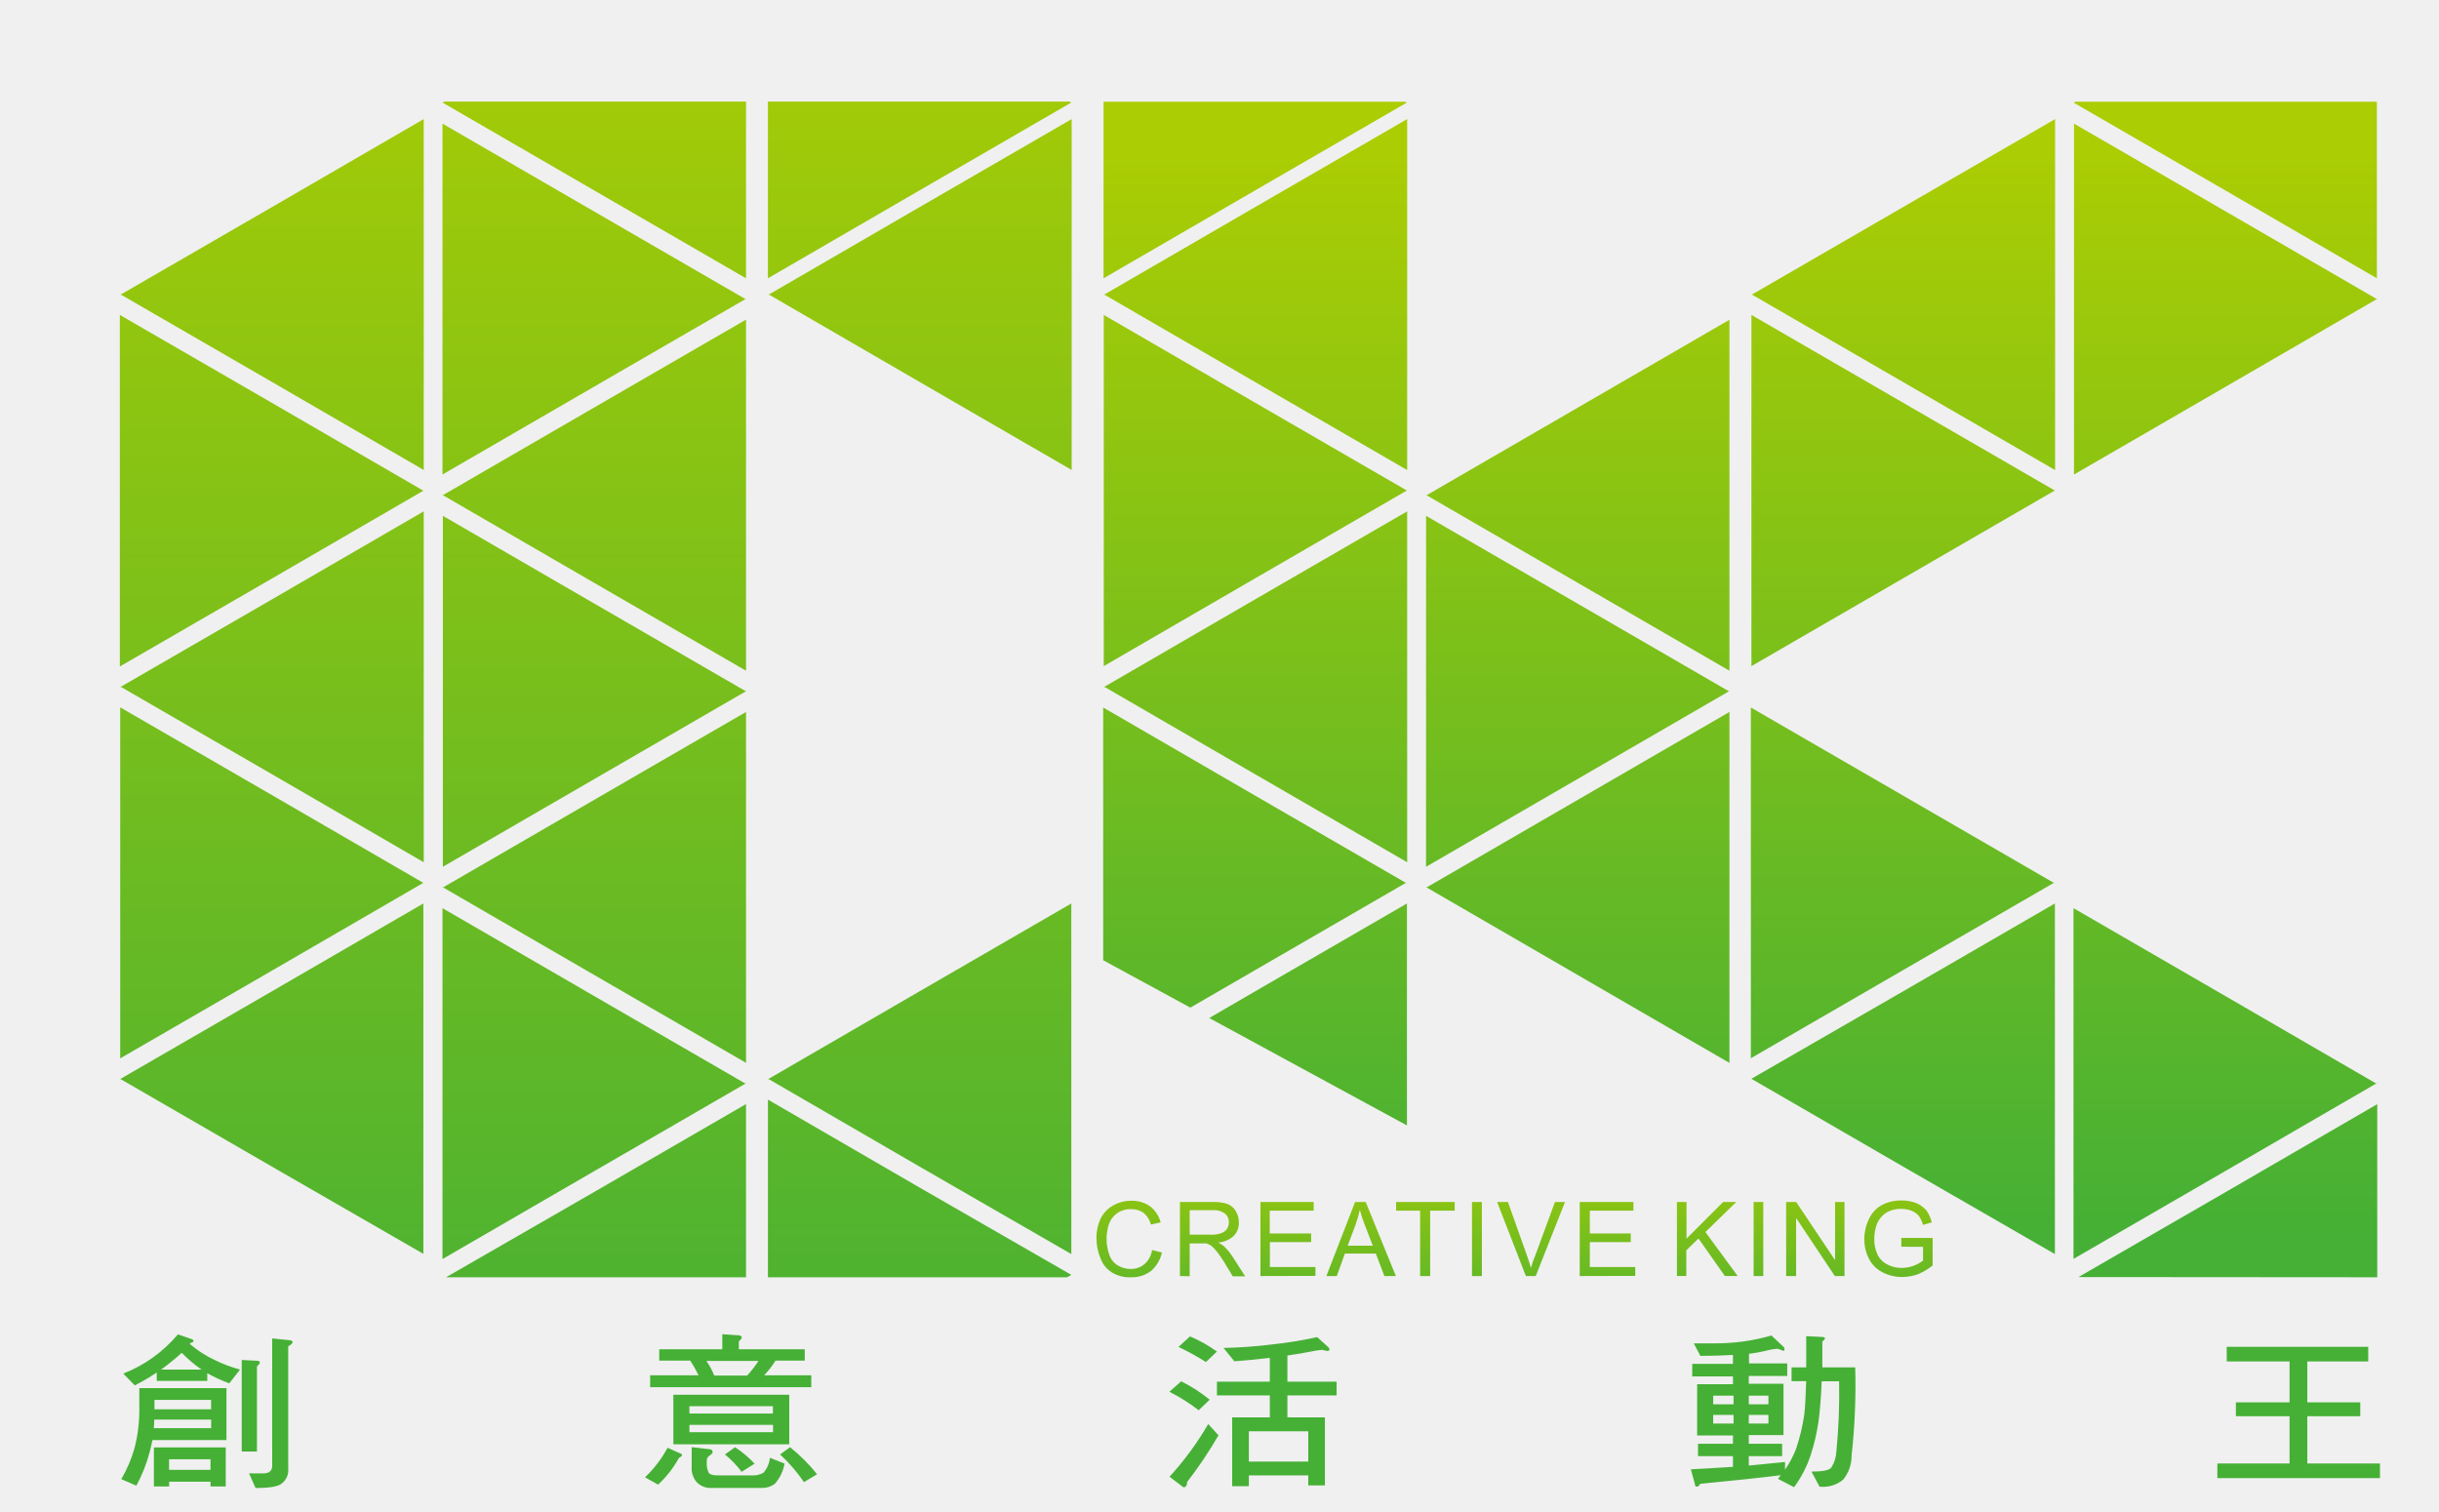
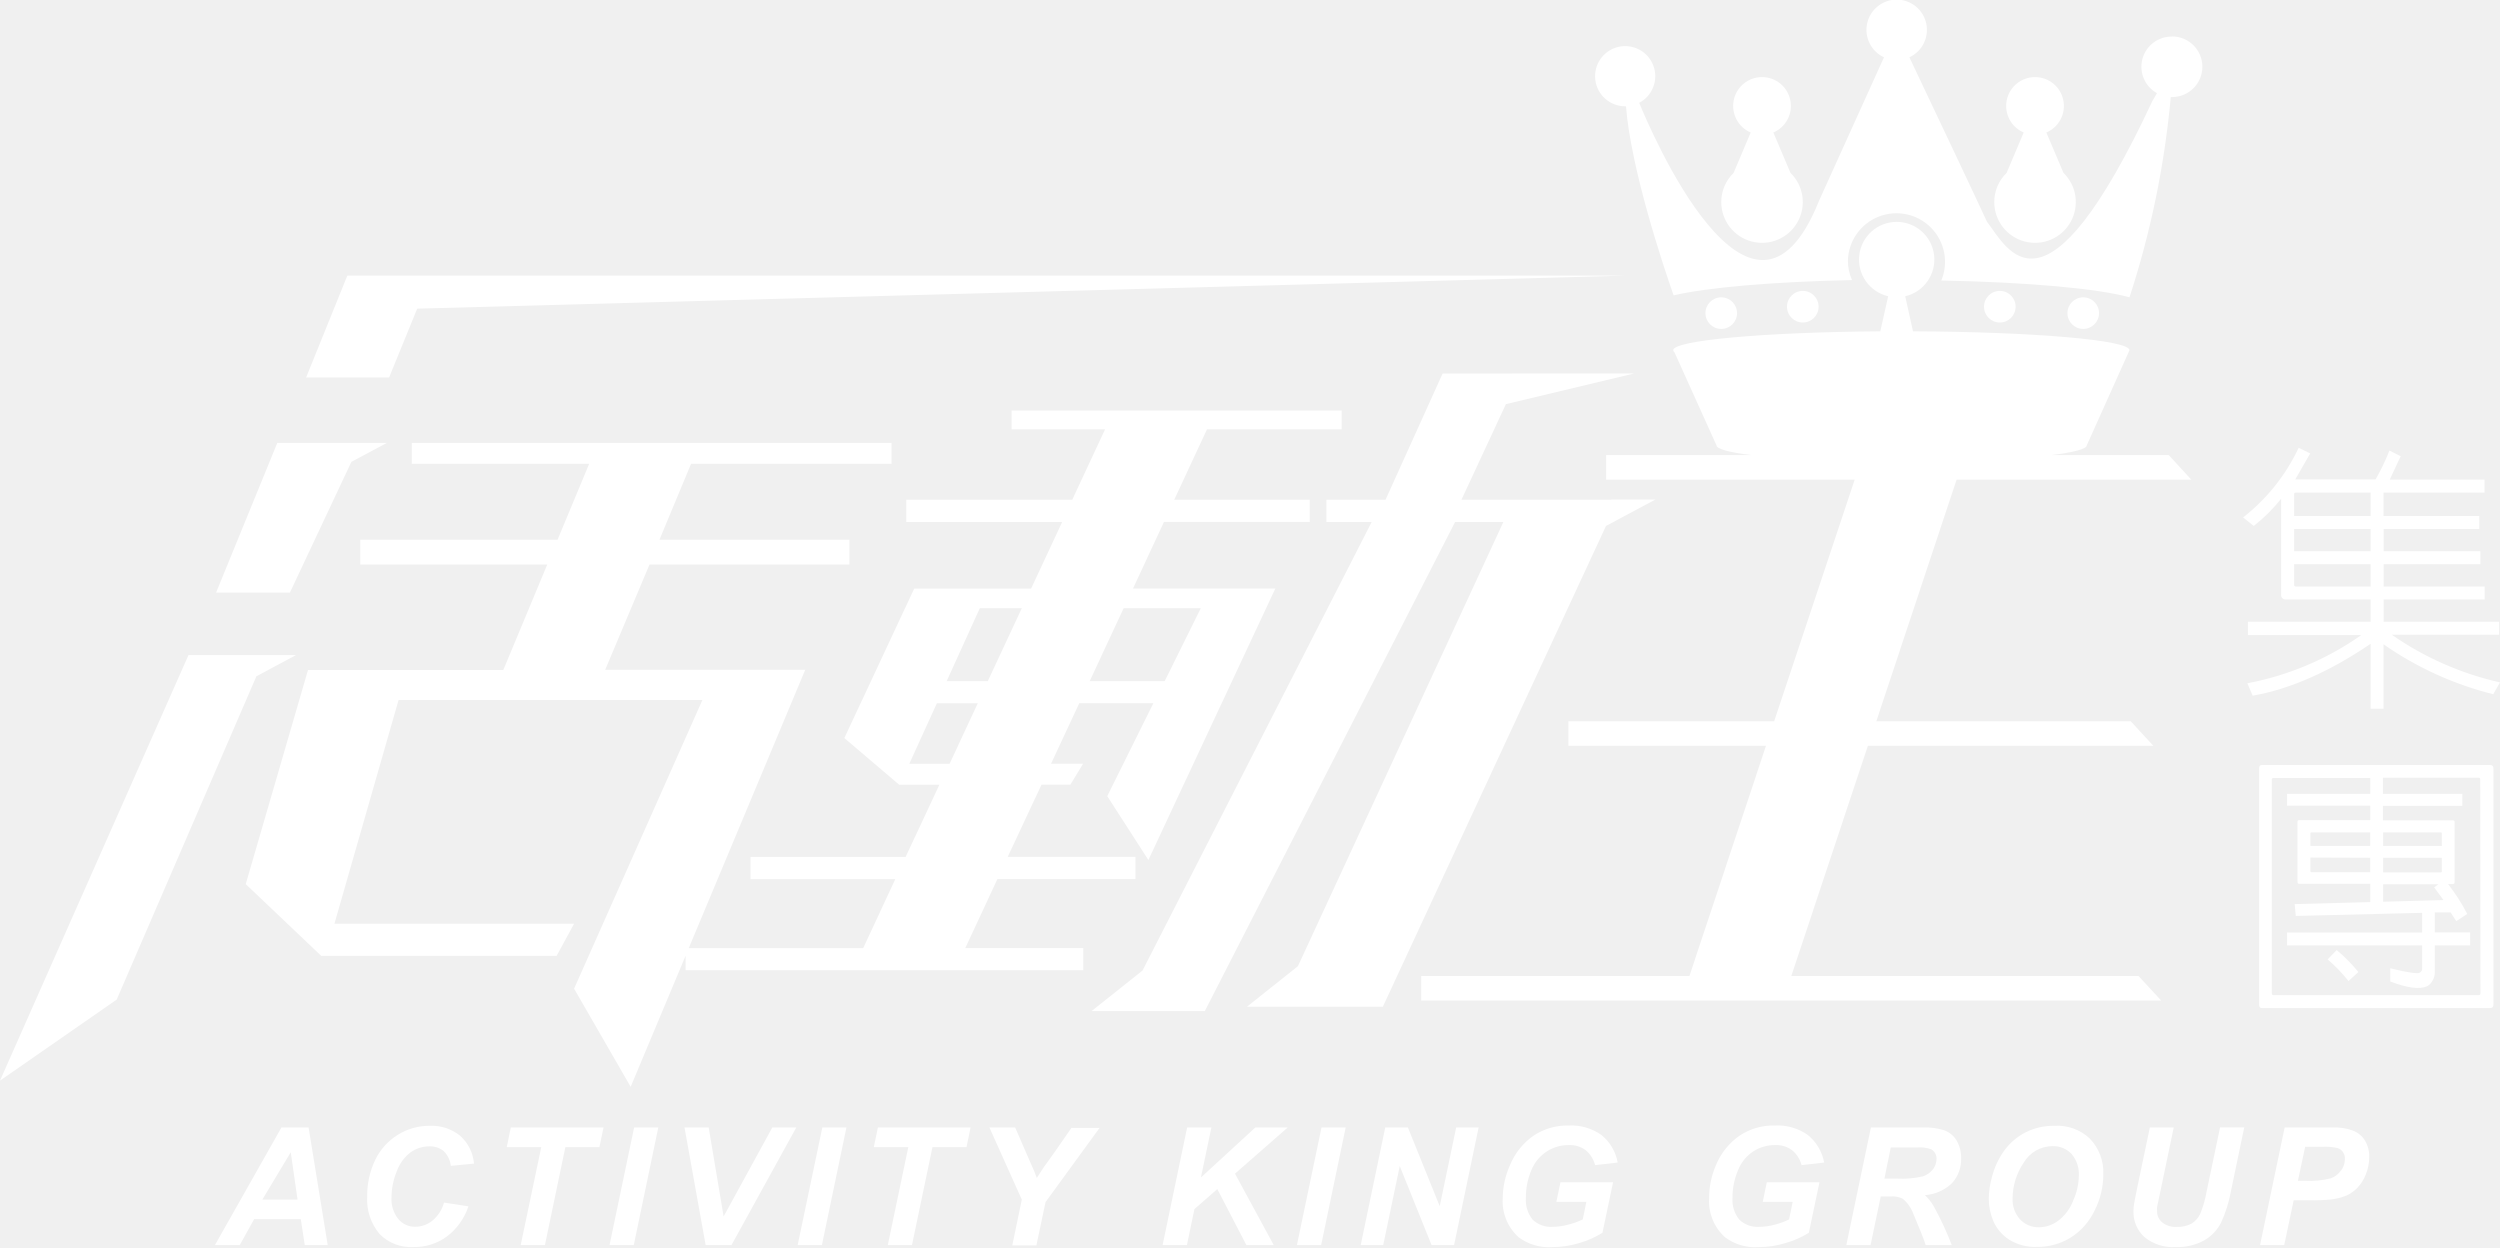
- <svg xmlns="http://www.w3.org/2000/svg" xmlns:xlink="http://www.w3.org/1999/xlink" viewBox="0 0 332.98 206.39">
+ <svg xmlns="http://www.w3.org/2000/svg" viewBox="0 0 346.42 172.82">
  <defs>
-     <style>.cls-1{fill:#45b035;}.cls-1,.cls-2,.cls-3,.cls-4{fill-rule:evenodd;}.cls-2{fill:url(#GradientFill_4);}.cls-3{fill:url(#GradientFill_4-2);}.cls-4{fill:url(#GradientFill_4-3);}</style>
-     <linearGradient id="GradientFill_4" x1="237.61" y1="20.08" x2="237.61" y2="168.22" gradientUnits="userSpaceOnUse">
-       <stop offset="0" stop-color="#abcd03" />
-       <stop offset="1" stop-color="#45b035" />
-     </linearGradient>
-     <linearGradient id="GradientFill_4-2" x1="81.31" y1="-5.06" x2="81.31" y2="193.34" xlink:href="#GradientFill_4" />
-     <linearGradient id="GradientFill_4-3" x1="206.79" y1="153.79" x2="206.79" y2="184.55" xlink:href="#GradientFill_4" />
+     <style>.cls-1{fill:#fff;}</style>
  </defs>
  <g id="圖層_3" data-name="圖層 3">
-     <path class="cls-1" d="M24.26,182.18l1.81.63c.26.08.36.18.36.27s-.13.23-.38.26a.71.71,0,0,1-.15.15,15,15,0,0,0,3.48,2.24A18.78,18.78,0,0,0,32.77,187l-1.47,1.88a20.58,20.58,0,0,1-3-1.38v1.05H21.4v-1.15a28.14,28.14,0,0,1-3,1.76l-1.57-1.61a18.59,18.59,0,0,0,7.43-5.32ZM22,187h5.56a.75.75,0,0,1-.13-.06,17.32,17.32,0,0,1-2.61-2.23A36.15,36.15,0,0,1,22,187Zm-.91,4.14v1.29h7.73v-1.29Zm7.73,2.69H21.06A10.9,10.9,0,0,1,21,195h7.83v-1.17Zm-8,2.8c-.11.56-.26,1.08-.38,1.61a20.83,20.83,0,0,1-1.82,4.61l-2.06-.89a18.43,18.43,0,0,0,1.79-4.18,20.6,20.6,0,0,0,.67-5.1v-3.15H30.92v7.1Zm.19,1v5.33h2.08v-.65h5.65v.65h2.08v-5.33Zm2.08,3.06h5.65v-1.44H23.08v1.44Zm9.9-15,1.94.1c.36,0,.55.09.55.22s-.13.31-.4.57v11.61H33v-12.5Zm4.17-2.88v17.36c0,.66-.44,1-1.16,1H34l.89,2c2,0,3.14-.21,3.62-.65a2.28,2.28,0,0,0,.84-2V183.82c.4-.22.6-.41.6-.56s-.13-.24-.43-.27l-2.34-.24Zm61.41-.64,2.09.14c.42,0,.61.12.61.3s-.15.29-.4.54v1.08h9v1.55h-4a12.41,12.41,0,0,1-1.54,2h6.43v1.63h-22v-1.63h6.61a18.15,18.15,0,0,0-1.13-2H90v-1.55h8.61v-2.06Zm-1,5.65H102a13.49,13.49,0,0,0,1.54-2h-7.1a9.78,9.78,0,0,1,1.07,2Zm-5.62,2.62h15.8v6.76H91.93v-6.76Zm13.59,5.11v-1H94.12v1ZM94.12,193h11.4v-1H94.12v1Zm-3,4.67,1.62.72c.23.08.38.18.38.27s-.15.28-.42.39a14.75,14.75,0,0,1-2.85,3.66l-1.79-1a16,16,0,0,0,3.06-4Zm3.3-.08,2.4.28c.3,0,.47.15.47.36s-.17.35-.47.55a.77.77,0,0,0-.33.68v.29a2.7,2.7,0,0,0,.27,1.35c.19.24.57.35,1.22.35h4.66a3,3,0,0,0,1.58-.35,3.61,3.61,0,0,0,.89-2.05l2,.78a5.53,5.53,0,0,1-1.33,2.77,2.8,2.8,0,0,1-1.75.56H97.2a2.64,2.64,0,0,1-2.11-.81,3,3,0,0,1-.66-2.16v-2.6Zm5.95,0-1.4,1a13.56,13.56,0,0,1,2.28,2.37l1.77-1.11a14.88,14.88,0,0,0-2.65-2.24Zm7.51,0-1.38,1a22,22,0,0,1,3.26,3.78l1.79-1.08a24.06,24.06,0,0,0-3.67-3.68Zm54.59-15.12a18.89,18.89,0,0,1,3.67,2.07l-1.5,1.43a34.08,34.08,0,0,0-3.75-2.06l1.58-1.44Zm-1.2,6.14a20.66,20.66,0,0,1,3.88,2.5l-1.5,1.44a25.38,25.38,0,0,0-4-2.52l1.6-1.42Zm3.68,5.83,1.4,1.53a55.86,55.86,0,0,1-4.28,6.38q0,.72-.51.72l-1.89-1.44a41.81,41.81,0,0,0,5.28-7.19Zm15.66-10.1.59.12c.21,0,.29-.07.29-.18a.39.39,0,0,0-.15-.34l-1.51-1.37a56.23,56.23,0,0,1-6.17,1,65.66,65.66,0,0,1-6.62.48l1.48,1.82c1.64-.12,3.26-.27,4.84-.47v3.25h-7.22v1.88h7.22v3h-5.14v9.39h2.28v-1.47h8.11v1.37h2.27v-9.29h-5.12v-3h6.72v-1.88h-6.72v-3.57c1.27-.19,2.53-.39,3.8-.65a6.87,6.87,0,0,1,1.05-.12Zm-10.11,15.23v-4.14h8.11v4.14Zm72-15.39a5.05,5.05,0,0,0-1,.15,20.27,20.27,0,0,1-2.72.51v1.32H244v1.71h-5.25v1.07h4.74v7h-4.74v1.19h4.55v1.69h-4.55v1.29l4.95-.49v1.05a13.8,13.8,0,0,0,1.5-2.83,26.59,26.59,0,0,0,1.14-4.79c.1-1,.19-2.47.25-4.47h-2v-1.88h2c0-1.29,0-2.69,0-4.26l2.05.1c.33,0,.52.06.52.2a1.07,1.07,0,0,1-.37.43c0,1.26,0,2.43,0,3.53h4.49a87.3,87.3,0,0,1-.49,12,5.22,5.22,0,0,1-1.16,3.34,4.36,4.36,0,0,1-3.22.95l-1.1-2.06c1.54,0,2.47-.19,2.72-.57a4.42,4.42,0,0,0,.67-2.11,80.75,80.75,0,0,0,.38-9.65h-2.38c-.08,2.3-.25,4.13-.44,5.54a26.66,26.66,0,0,1-1.12,4.71,15.42,15.42,0,0,1-2.21,4.21l-2.19-1.14.38-.5q-3.68.47-11,1.18c-.14.27-.31.39-.48.39s-.23-.12-.25-.37l-.55-2c2-.1,3.87-.22,5.75-.34v-1.46h-4.77v-1.69h4.77V196h-4.89v-7h4.89v-1.07h-5.56v-1.71h5.56V185c-1.37.08-2.82.13-4.45.13l-.9-1.71h2.78a27.38,27.38,0,0,0,7.82-1.07l1.62,1.52c.1.05.16.17.16.37s0,.18-.1.18a.79.79,0,0,1-.48-.16,3.21,3.21,0,0,0-.62-.12Zm-1.07,10.19v-1.18h-2.68v1.18Zm-4.76,0v-1.18h-2.78v1.18Zm-2.78-2.63h2.78v-1.18h-2.78v1.18Zm4.86-1.18v1.18h2.68v-1.18ZM304,183.89h19.32v2H315v5.59h7.23v1.89H315v6.45h9.92v2H302.72v-2h9.86v-6.45h-7.33v-1.89h7.33v-5.59H304Z" />
-     <path class="cls-2" d="M192.08,14,171.35,26,150.66,38V13.89h41.17l.25.13Zm91,0,20.73,12,20.69,12V13.89H283.34l-.21.13Zm41.42,133.89-20.69,12-20.73,12V124l20.73,12,20.69,12Zm-132.47-27.4-20.73,12-8.79,5.09-11.9-6.47V96.6l20.69,12,20.73,12Zm88.46,0-20.73,12-20.73,12V96.6l20.73,12,20.73,12ZM236.11,94.35l-20.71,12-20.71,12V70.43l20.71,12,20.71,12Zm-44-27.4-20.73,12-20.69,12V43l20.69,12,20.73,12Zm88.46,0-20.73,12-20.73,12V43l20.73,12,20.73,12Zm44-26.16-20.69,12-20.73,12V16.88l20.73,12,20.69,12ZM192.08,153.62V123.36l-20.73,12L165.09,139l27,14.67Zm47-6.34,20.73,12,20.73,11.95V123.36l-20.73,12-20.73,11.95Zm-44.39-26.15,20.71,12,20.71,12V97.21l-20.71,12-20.71,12Zm-44-27.4,20.69,12,20.73,12V69.82l-20.73,12-20.69,12Zm44-26.15,20.71,12,20.71,12V43.66l-20.71,12-20.71,12Zm-44-27.4,20.69,12,20.73,12V16.26l-20.73,12-20.69,12Zm88.42,0,20.73,12,20.73,12V16.26l-20.73,12-20.73,12ZM324.55,174.4V150.76l-20.69,12-20.1,11.61Z" />
-     <path class="cls-3" d="M101.85,147.91l-20.73,12-20.71,12V124l20.71,12,20.73,12Zm-44-27.4-20.69,12-20.75,12V96.58l20.75,12,20.69,12Zm44.05-26.16-20.73,12-20.71,12V70.43l20.71,12,20.73,12ZM57.8,67l-20.69,12-20.75,12V43L37.11,55,57.8,67ZM146.26,14,125.53,26,104.84,38V13.87h41.21l.21.15ZM101.85,40.79l-20.73,12-20.71,12V16.88l20.71,12,20.73,12ZM16.36,147.28l20.75,12L57.8,171.2V123.36l-20.69,12-20.75,12Zm88.48,0,20.69,12,20.73,11.95V123.36l-20.73,12-20.69,12ZM60.41,121.12l20.71,12,20.73,12V97.21l-20.73,12-20.71,12Zm-44-27.39,20.75,12,20.69,12V69.82l-20.69,12-20.75,12ZM60.41,67.58l20.71,12,20.73,12V43.64l-20.73,12-20.71,12Zm-44-27.41,20.75,12,20.69,12V16.26l-20.69,12-20.75,12Zm88.48,0,20.69,12,20.73,12V16.26l-20.73,12-20.69,12ZM60.41,14,81.12,26l20.73,12V13.87H60.66l-.25.15ZM101.85,174.4V150.75l-20.73,12L60.89,174.4h41Zm44.41-.33-.57.33H104.84V150.14l20.69,12Z" />
-     <path class="cls-4" d="M157.28,170.67l1.35.35a4.59,4.59,0,0,1-1.5,2.52,4.3,4.3,0,0,1-2.7.86,4.66,4.66,0,0,1-2.65-.67,3.84,3.84,0,0,1-1.54-1.93,7.1,7.1,0,0,1-.55-2.69,6.28,6.28,0,0,1,.59-2.77,4.23,4.23,0,0,1,1.75-1.78,4.84,4.84,0,0,1,2.42-.61,4.22,4.22,0,0,1,2.58.77,4.17,4.17,0,0,1,1.43,2.18l-1.33.3a3.1,3.1,0,0,0-1-1.6,2.76,2.76,0,0,0-1.69-.5,3.12,3.12,0,0,0-1.92.55,3,3,0,0,0-1.13,1.5,6.74,6.74,0,0,0-.32,1.94,6.62,6.62,0,0,0,.38,2.25,2.78,2.78,0,0,0,1.16,1.45,3.35,3.35,0,0,0,1.73.47,2.83,2.83,0,0,0,1.9-.65,3.22,3.22,0,0,0,1.05-1.94Zm3.81,3.56V164.12h4.47a5.93,5.93,0,0,1,2.06.28,2.32,2.32,0,0,1,1.11,1,2.83,2.83,0,0,1,.4,1.52,2.47,2.47,0,0,1-.69,1.82,3.49,3.49,0,0,1-2.13.92,3.44,3.44,0,0,1,.81.52,7.75,7.75,0,0,1,1.11,1.34l1.77,2.75h-1.7L167,172.12c-.4-.6-.72-1.07-1-1.38a3.56,3.56,0,0,0-.68-.68,3.12,3.12,0,0,0-.59-.28,5.2,5.2,0,0,0-.77,0h-1.54v4.48Zm1.33-5.65h2.86a3.68,3.68,0,0,0,1.43-.2,1.62,1.62,0,0,0,.81-.59,1.83,1.83,0,0,0,.25-.91,1.48,1.48,0,0,0-.53-1.18,2.43,2.43,0,0,0-1.64-.46h-3.18v3.34Zm9.66,5.65V164.12h7.27v1.18h-6v3.12H179v1.18h-5.63V173h6.22v1.21Zm9,0L185,164.12h1.45l4.12,10.11H189l-1.17-3.07h-4.22l-1.11,3.07Zm2.9-4.14h3.44l-1.08-2.8a19.19,19.19,0,0,1-.69-2.1,16.86,16.86,0,0,1-.55,1.93l-1.12,3Zm9.9,4.14V165.3h-3.28v-1.18h8v1.18h-3.35v8.93Zm7.08,0V164.12h1.35v10.11Zm7.36,0-3.93-10.11h1.48l2.61,7.35c.21.59.38,1.14.53,1.64a11.83,11.83,0,0,1,.57-1.64l2.71-7.35h1.37l-4,10.11Zm7.35,0V164.12H223v1.18h-5.95v3.12h5.59v1.18h-5.59V173h6.2v1.21Zm13.27,0V164.12h1.31v5l5-5h1.79l-4.21,4.1,4.4,6h-1.75l-3.6-5.12-1.66,1.62v3.5Zm10.47,0V164.12h1.32v10.11Zm4.44,0V164.12h1.37l5.31,7.94v-7.94h1.29v10.11H250.5l-5.29-7.93v7.93Zm15.72-4v-1.2h4.28v3.76a8.42,8.42,0,0,1-2,1.19,6.49,6.49,0,0,1-2.12.38,5.71,5.71,0,0,1-2.74-.65,4.15,4.15,0,0,1-1.83-1.83,5.88,5.88,0,0,1-.64-2.7,6.31,6.31,0,0,1,.64-2.75,4.18,4.18,0,0,1,1.76-1.9,5.61,5.61,0,0,1,2.68-.62,5.48,5.48,0,0,1,2,.35,3.68,3.68,0,0,1,1.39,1,4.7,4.7,0,0,1,.74,1.64l-1.2.35a3.81,3.81,0,0,0-.55-1.21,2.4,2.4,0,0,0-1-.72,3.77,3.77,0,0,0-1.41-.26,4,4,0,0,0-1.58.28,3.08,3.08,0,0,0-1.07.73,3.86,3.86,0,0,0-.66,1,5.9,5.9,0,0,0-.38,2,4.89,4.89,0,0,0,.46,2.26,3,3,0,0,0,1.38,1.35,4,4,0,0,0,1.89.44,4.84,4.84,0,0,0,2.93-1v-1.88Z" />
+     <path class="cls-1" d="M39,156.23l-9.22,16.3h3.44l2-3.6h6.46l.55,3.6h3.18l-2.65-16.3Zm-2.65,10,3.94-6.56.94,6.56Z" />
+     <path class="cls-1" d="M56.87,159.69a4.45,4.45,0,0,1,2.6-.84,3,3,0,0,1,2,.64,3.44,3.44,0,0,1,1,2.06l3.21-.31a5.82,5.82,0,0,0-1.93-3.87A6.31,6.31,0,0,0,59.53,156a8.18,8.18,0,0,0-4.36,1.22A8.31,8.31,0,0,0,52,160.71a11.45,11.45,0,0,0-1.12,5.09A7.38,7.38,0,0,0,52.6,171a6.09,6.09,0,0,0,4.68,1.8,7.6,7.6,0,0,0,4.63-1.45,8.67,8.67,0,0,0,3-4.19l-3.38-.52a5,5,0,0,1-1.62,2.51,3.8,3.8,0,0,1-2.38.84,3,3,0,0,1-2.34-1.07,4.41,4.41,0,0,1-.94-3,9.62,9.62,0,0,1,.72-3.59A5.8,5.8,0,0,1,56.87,159.69Z" />
+     <polygon class="cls-1" points="70.22 158.96 75 158.96 72.15 172.53 75.51 172.53 78.34 158.96 83.06 158.96 83.63 156.23 70.78 156.23 70.22 158.96" />
+     <polygon class="cls-1" points="84.46 172.53 87.82 172.53 91.22 156.23 87.87 156.23 84.46 172.53" />
+     <polygon class="cls-1" points="100.27 168.56 98.2 156.23 94.85 156.23 97.78 172.53 101.36 172.53 110.34 156.23 107.02 156.23 100.27 168.56" />
+     <polygon class="cls-1" points="110.53 172.53 113.89 172.53 117.29 156.23 113.95 156.23 110.53 172.53" />
+     <polygon class="cls-1" points="121.08 158.96 125.86 158.96 123.02 172.53 126.37 172.53 129.21 158.96 133.93 158.96 134.49 156.23 121.65 156.23 121.08 158.96" />
+     <path class="cls-1" d="M146.21,159.54l-1.54,2.15c-.37.54-.69,1.06-1,1.54-.16-.49-.49-1.29-1-2.39l-2-4.61h-3.57l4.49,10-1.32,6.34h3.34l1.27-6,7.48-10.27h-3.9Z" />
+     <polygon class="cls-1" points="173.95 156.23 166.41 163.16 167.86 156.23 164.5 156.23 161.1 172.53 164.47 172.53 165.51 167.54 168.68 164.77 172.71 172.53 176.5 172.53 171.13 162.63 178.44 156.23 173.95 156.23" />
+     <polygon class="cls-1" points="179.71 172.53 183.07 172.53 186.47 156.23 183.12 156.23 179.71 172.53" />
+     <polygon class="cls-1" points="199.5 167.14 195.09 156.23 191.95 156.23 188.55 172.53 191.67 172.53 193.96 161.58 198.37 172.53 201.49 172.53 204.89 156.23 201.78 156.23 199.5 167.14" />
+     <path class="cls-1" d="M214.4,159.51a5.55,5.55,0,0,1,3-.84,3.67,3.67,0,0,1,2.31.7,3.92,3.92,0,0,1,1.32,2.08l3.13-.36a6.32,6.32,0,0,0-2.26-3.82,7.22,7.22,0,0,0-4.54-1.31,8.43,8.43,0,0,0-4.91,1.44,9.23,9.23,0,0,0-3.22,4.07,11.33,11.33,0,0,0-1,4.56,6.69,6.69,0,0,0,2.2,5.41,7,7,0,0,0,4.64,1.37,12.73,12.73,0,0,0,3.82-.58,12.36,12.36,0,0,0,3.16-1.41l1.47-7h-7.29l-.57,2.72h4.16l-.5,2.43a9.84,9.84,0,0,1-2,.72,8.24,8.24,0,0,1-2.21.31,3.64,3.64,0,0,1-2.74-1,4.3,4.3,0,0,1-.93-3,9.6,9.6,0,0,1,.76-3.86A5.64,5.64,0,0,1,214.4,159.51Z" />
+     <path class="cls-1" d="M243,159.51a5.57,5.57,0,0,1,3-.84,3.67,3.67,0,0,1,2.31.7,3.93,3.93,0,0,1,1.33,2.08l3.13-.36a6.38,6.38,0,0,0-2.27-3.82,7.21,7.21,0,0,0-4.53-1.31A8.43,8.43,0,0,0,241,157.4a9.25,9.25,0,0,0-3.23,4.07,11.32,11.32,0,0,0-.94,4.56,6.69,6.69,0,0,0,2.2,5.41,6.93,6.93,0,0,0,4.64,1.37,12.67,12.67,0,0,0,3.81-.58,12.44,12.44,0,0,0,3.17-1.41l1.47-7h-7.3l-.56,2.72h4.15l-.5,2.43a10,10,0,0,1-1.95.72,8.31,8.31,0,0,1-2.22.31,3.6,3.6,0,0,1-2.73-1,4.31,4.31,0,0,1-.94-3,9.6,9.6,0,0,1,.77-3.86A5.63,5.63,0,0,1,243,159.51Z" />
+     <path class="cls-1" d="M269.4,156.62a8.64,8.64,0,0,0-2.91-.39h-7.24l-3.41,16.3h3.36l1.41-6.74H262a3.09,3.09,0,0,1,1.67.32,5,5,0,0,1,1.47,2.12c.85,2,1.41,3.39,1.7,4.3h3.61a41,41,0,0,0-2.51-5.4,6.47,6.47,0,0,0-1.21-1.52,6,6,0,0,0,3.77-1.68,4.86,4.86,0,0,0,1.25-3.43,4.67,4.67,0,0,0-.64-2.48A3.3,3.3,0,0,0,269.4,156.62ZM267.87,162a3,3,0,0,1-1.39,1,12.82,12.82,0,0,1-3.58.32h-1.78L262,159h3.69a4.59,4.59,0,0,1,1.93.26,1.48,1.48,0,0,1,.72,1.34A2.44,2.44,0,0,1,267.87,162Z" />
+     <path class="cls-1" d="M284.67,156a8.64,8.64,0,0,0-4,.91,8.43,8.43,0,0,0-2.93,2.5,11,11,0,0,0-1.73,3.72,11.67,11.67,0,0,0-.43,3,7.89,7.89,0,0,0,.64,3.09,5.76,5.76,0,0,0,2.19,2.56,6.76,6.76,0,0,0,3.83,1,8.63,8.63,0,0,0,4.7-1.3,8.9,8.9,0,0,0,3.29-3.71,11,11,0,0,0,1.22-5,6.73,6.73,0,0,0-1.87-5A6.54,6.54,0,0,0,284.67,156Zm2.58,10.45a6.43,6.43,0,0,1-2.07,2.72,4.44,4.44,0,0,1-2.6.89,3.49,3.49,0,0,1-2.7-1.13,4.07,4.07,0,0,1-1-2.82,8.87,8.87,0,0,1,1.54-5,4.64,4.64,0,0,1,4-2.29,3.47,3.47,0,0,1,2.64,1.09,4.27,4.27,0,0,1,1,3A8.51,8.51,0,0,1,287.25,166.41Z" />
+     <path class="cls-1" d="M305.76,165.14a14.68,14.68,0,0,1-.88,3.06,3.12,3.12,0,0,1-1.22,1.36,4,4,0,0,1-2,.45,3,3,0,0,1-2.06-.63,2,2,0,0,1-.7-1.59,3.32,3.32,0,0,1,0-.53l.46-2.17,1.85-8.86H297.9l-1.8,8.59c-.23,1.11-.36,1.78-.39,2a7.3,7.3,0,0,0-.08,1,4.66,4.66,0,0,0,1.51,3.59,6.21,6.21,0,0,0,4.36,1.39,7.58,7.58,0,0,0,3.94-.93,6,6,0,0,0,2.32-2.43,17.9,17.9,0,0,0,1.36-4.3l1.86-8.92h-3.35Z" />
+     <path class="cls-1" d="M326,156.65a7.51,7.51,0,0,0-2.79-.42h-6.63l-3.41,16.3h3.35l1.31-6.21H320a26.6,26.6,0,0,0,3-.11,8.41,8.41,0,0,0,2.16-.55,5.11,5.11,0,0,0,1.49-1.06,5.61,5.61,0,0,0,1.18-1.87,6.45,6.45,0,0,0,.47-2.4,4.26,4.26,0,0,0-.6-2.3A3.38,3.38,0,0,0,326,156.65Zm-1.64,5.57a2.83,2.83,0,0,1-1.4,1.06,11.68,11.68,0,0,1-3.54.34h-1l1-4.71h2.4a7.54,7.54,0,0,1,2.11.18,1.4,1.4,0,0,1,.73.55,1.6,1.6,0,0,1,.27,1A2.72,2.72,0,0,1,324.39,162.22Z" />
+     <path class="cls-1" d="M316.09,69.12V82.36a.62.62,0,0,0,.67.71h11.73v3.08h-17V88H327.2a40.48,40.48,0,0,1-15.79,6.68l.74,1.72c5.12-.9,10.59-3.28,16.34-7.19v9h1.79V89.28a46.22,46.22,0,0,0,15.2,6.92l.94-1.64a42.56,42.56,0,0,1-15-6.61H346.3v-1.8h-16V83.07h14v-1.8h-14V78.18h13.4v-1.8h-13.4V73.3h13.25V71.5H330.28V68.26h14v-1.8H331.14l1.52-3.24-1.56-.79a30.43,30.43,0,0,1-1.92,4H318.05l2.07-3.6-1.6-.78a26.58,26.58,0,0,1-7.7,9.65l1.48,1.18A23.27,23.27,0,0,0,316.09,69.12Zm1.8-.63c0-.16.08-.23.24-.23h10.36V71.5h-10.6Zm0,4.81h10.6v3.08h-10.6Zm0,4.88h10.6v3.09H318.13c-.16,0-.24-.08-.24-.27Z" />
+     <path class="cls-1" d="M323.79,131.65l-1.25,1.29a22.44,22.44,0,0,1,2.89,3l1.37-1.25A22.18,22.18,0,0,0,323.79,131.65Z" />
+     <path class="cls-1" d="M345,106H313.47c-.31,0-.43.16-.43.47v32.75c0,.31.12.47.43.47H345c.35,0,.51-.16.51-.47V106.48C345.52,106.17,345.36,106,345,106Zm-14.77,9.34h8.05l.08.08v1.8h-8.13Zm0,3.52h8.13v1.91l-.08.12h-8.05Zm0,3.67h7.66l-.59.43,1.29,1.76-8.36.23Zm13.48,15.12a.21.21,0,0,1-.23.24H315c-.12,0-.2-.08-.2-.24V108a.19.19,0,0,1,.2-.19h13.44V110H316.91v1.64h11.53v2H318.6a.21.21,0,0,0-.24.23v8.33c0,.19.08.27.24.27h9.84V125l-10.47.28.15,1.64,17.51-.43v2.73H316.91V131h18.72v3.32c0,.16-.12.31-.35.47s-1.64,0-4.07-.62V136c2.35.9,4.07,1.13,5.09.67A1.73,1.73,0,0,0,337,136a2.22,2.22,0,0,0,.39-1.29V131h4.89v-1.8h-4.89v-2.77h2.19l.78,1.21,1.52-1a26.08,26.08,0,0,0-2.66-4.14h.63c.2,0,.28-.08.28-.27v-8.33c0-.15-.08-.23-.28-.23h-9.65v-2h11V110h-11v-2.23h13.25c.15,0,.23.08.23.19Zm-23.56-20.43v-1.8l.07-.08h8.21v1.88Zm8.28,1.64v2h-8.21l-.07-.12v-1.91Z" />
+     <path class="cls-1" d="M300.94,5.07a4.18,4.18,0,0,0-2.05,7.84L298.25,14c-14.9,31.89-20,20.56-22.94,16.69-.9-2-7.48-15.91-10.73-22.75a4.19,4.19,0,1,0-3.52,0l-9,19.88c-9.35,23.36-23.53-10.18-24.92-13.57a4.17,4.17,0,1,0-1.91.48h.08c.67,8.62,5.12,22,6.6,26.2,4.54-1.08,13.69-1.89,24.72-2.12a6.62,6.62,0,0,1-.57-2.67A6.73,6.73,0,1,1,269,38.87c12,.23,21.78,1.12,26.08,2.33a126.51,126.51,0,0,0,5.72-27.75l.18,0a4.2,4.2,0,0,0,0-8.4Z" />
+     <path class="cls-1" d="M238.51,28a5.65,5.65,0,1,0,9.59-4.05l-2.37-5.59a4,4,0,1,0-3.14,0l-2.37,5.6A5.62,5.62,0,0,0,238.51,28Z" />
+     <path class="cls-1" d="M276.34,28a5.65,5.65,0,1,0,9.59-4.05l-2.37-5.59a4,4,0,1,0-3.14,0l-2.37,5.6A5.62,5.62,0,0,0,276.34,28Z" />
+     <path class="cls-1" d="M240.7,43.39a2.19,2.19,0,1,0-2.19,2.19A2.19,2.19,0,0,0,240.7,43.39Z" />
+     <path class="cls-1" d="M252,42.5a2.19,2.19,0,1,0-2.19,2.19A2.19,2.19,0,0,0,252,42.5Z" />
+     <path class="cls-1" d="M279.3,42.5a2.19,2.19,0,1,0-2.19,2.19A2.19,2.19,0,0,0,279.3,42.5Z" />
+     <path class="cls-1" d="M290.86,43.39a2.19,2.19,0,1,0-2.19,2.19A2.19,2.19,0,0,0,290.86,43.39Z" />
+     <polygon class="cls-1" points="57.81 42.77 225.23 38.19 59.67 38.19 57.42 38.19 48.13 38.19 42.42 52.3 53.92 52.3 57.81 42.77" />
+     <polygon class="cls-1" points="48.69 64 53.59 61.38 49.92 61.38 47.48 61.38 38.42 61.38 29.94 82.12 40.17 82.12 48.69 64" />
+     <polygon class="cls-1" points="35.53 93.71 41.02 90.77 36.66 90.77 34.92 90.77 26.12 90.77 0 149.74 16.17 138.51 35.53 93.71" />
+     <path class="cls-1" d="M77.13,132.45,79.55,128H46.34l8.89-31h42.1L79.55,137l7.84,13.6L95,132.44v2h55.11v-3.07H133.76l4.45-9.56h19.13v-3.08h-17.7l4.68-10h4l1.76-2.9h-4.44l3.91-8.39h10.27l-6.39,12.88,5.7,8.85,17.59-37.62H157l4.29-9.23h20.2V69.25H162.71l4.54-9.76h18.66v-2.6H140.18v2.6h12.95l-4.55,9.76h-23v3.08h21.6l-4.3,9.23h-16.2L117,102.27l7.6,6.47h5.57l-4.68,10H104v3.08h20.06l-4.45,9.56H95.44l16.14-38.57H83.86L90,78.23H117.7V74.79H91.38l4.38-10.52h27.78V61.38H57.06v2.89H81.64L77.26,74.79H49.92v3.44H75.83L69.74,92.84H42.68l-8.63,29.67,10.46,9.94Zm89.26-48.17-5,10.1H151l4.7-10.1Zm-24.8,0-4.71,10.1h-5.7l4.59-10.1ZM126,105.84l3.82-8.39h5.67l-3.91,8.39Z" />
+     <path class="cls-1" d="M284.28,63.06c3.06-.38,4.88-.85,4.88-1.35h0l5.92-13.18h0c0-1.41-13.31-2.55-30-2.62L264,41.05a5.22,5.22,0,1,0-2.36,0l-1.09,4.86c-16.1.12-28.7,1.25-28.7,2.62a.43.43,0,0,0,.18.29l5.82,12.89h0c0,.5,1.82,1,4.87,1.35H222.56v3.41H257L245.84,99.94H217.33v3.4h27.38l-10.61,31.9H196.93v3.4H299.47l-3.14-3.4H248.22l10.61-31.9h39.55l-3.13-3.4H260l11.12-33.47h32.53l-3.13-3.41Z" />
+     <polygon class="cls-1" points="226.44 51.75 209.53 51.75 209.52 51.76 199.9 51.76 191.99 69.25 183.8 69.25 183.8 72.33 190.07 72.33 158.32 134.48 151.26 140.1 166.95 140.1 201.63 72.33 208.32 72.33 179.85 133.88 172.79 139.5 191.62 139.5 222.54 72.88 229.38 69.22 223.27 69.22 223.25 69.25 222.33 69.25 210.15 69.25 202.51 69.25 208.67 56 226.44 51.75" />
  </g>
</svg>
